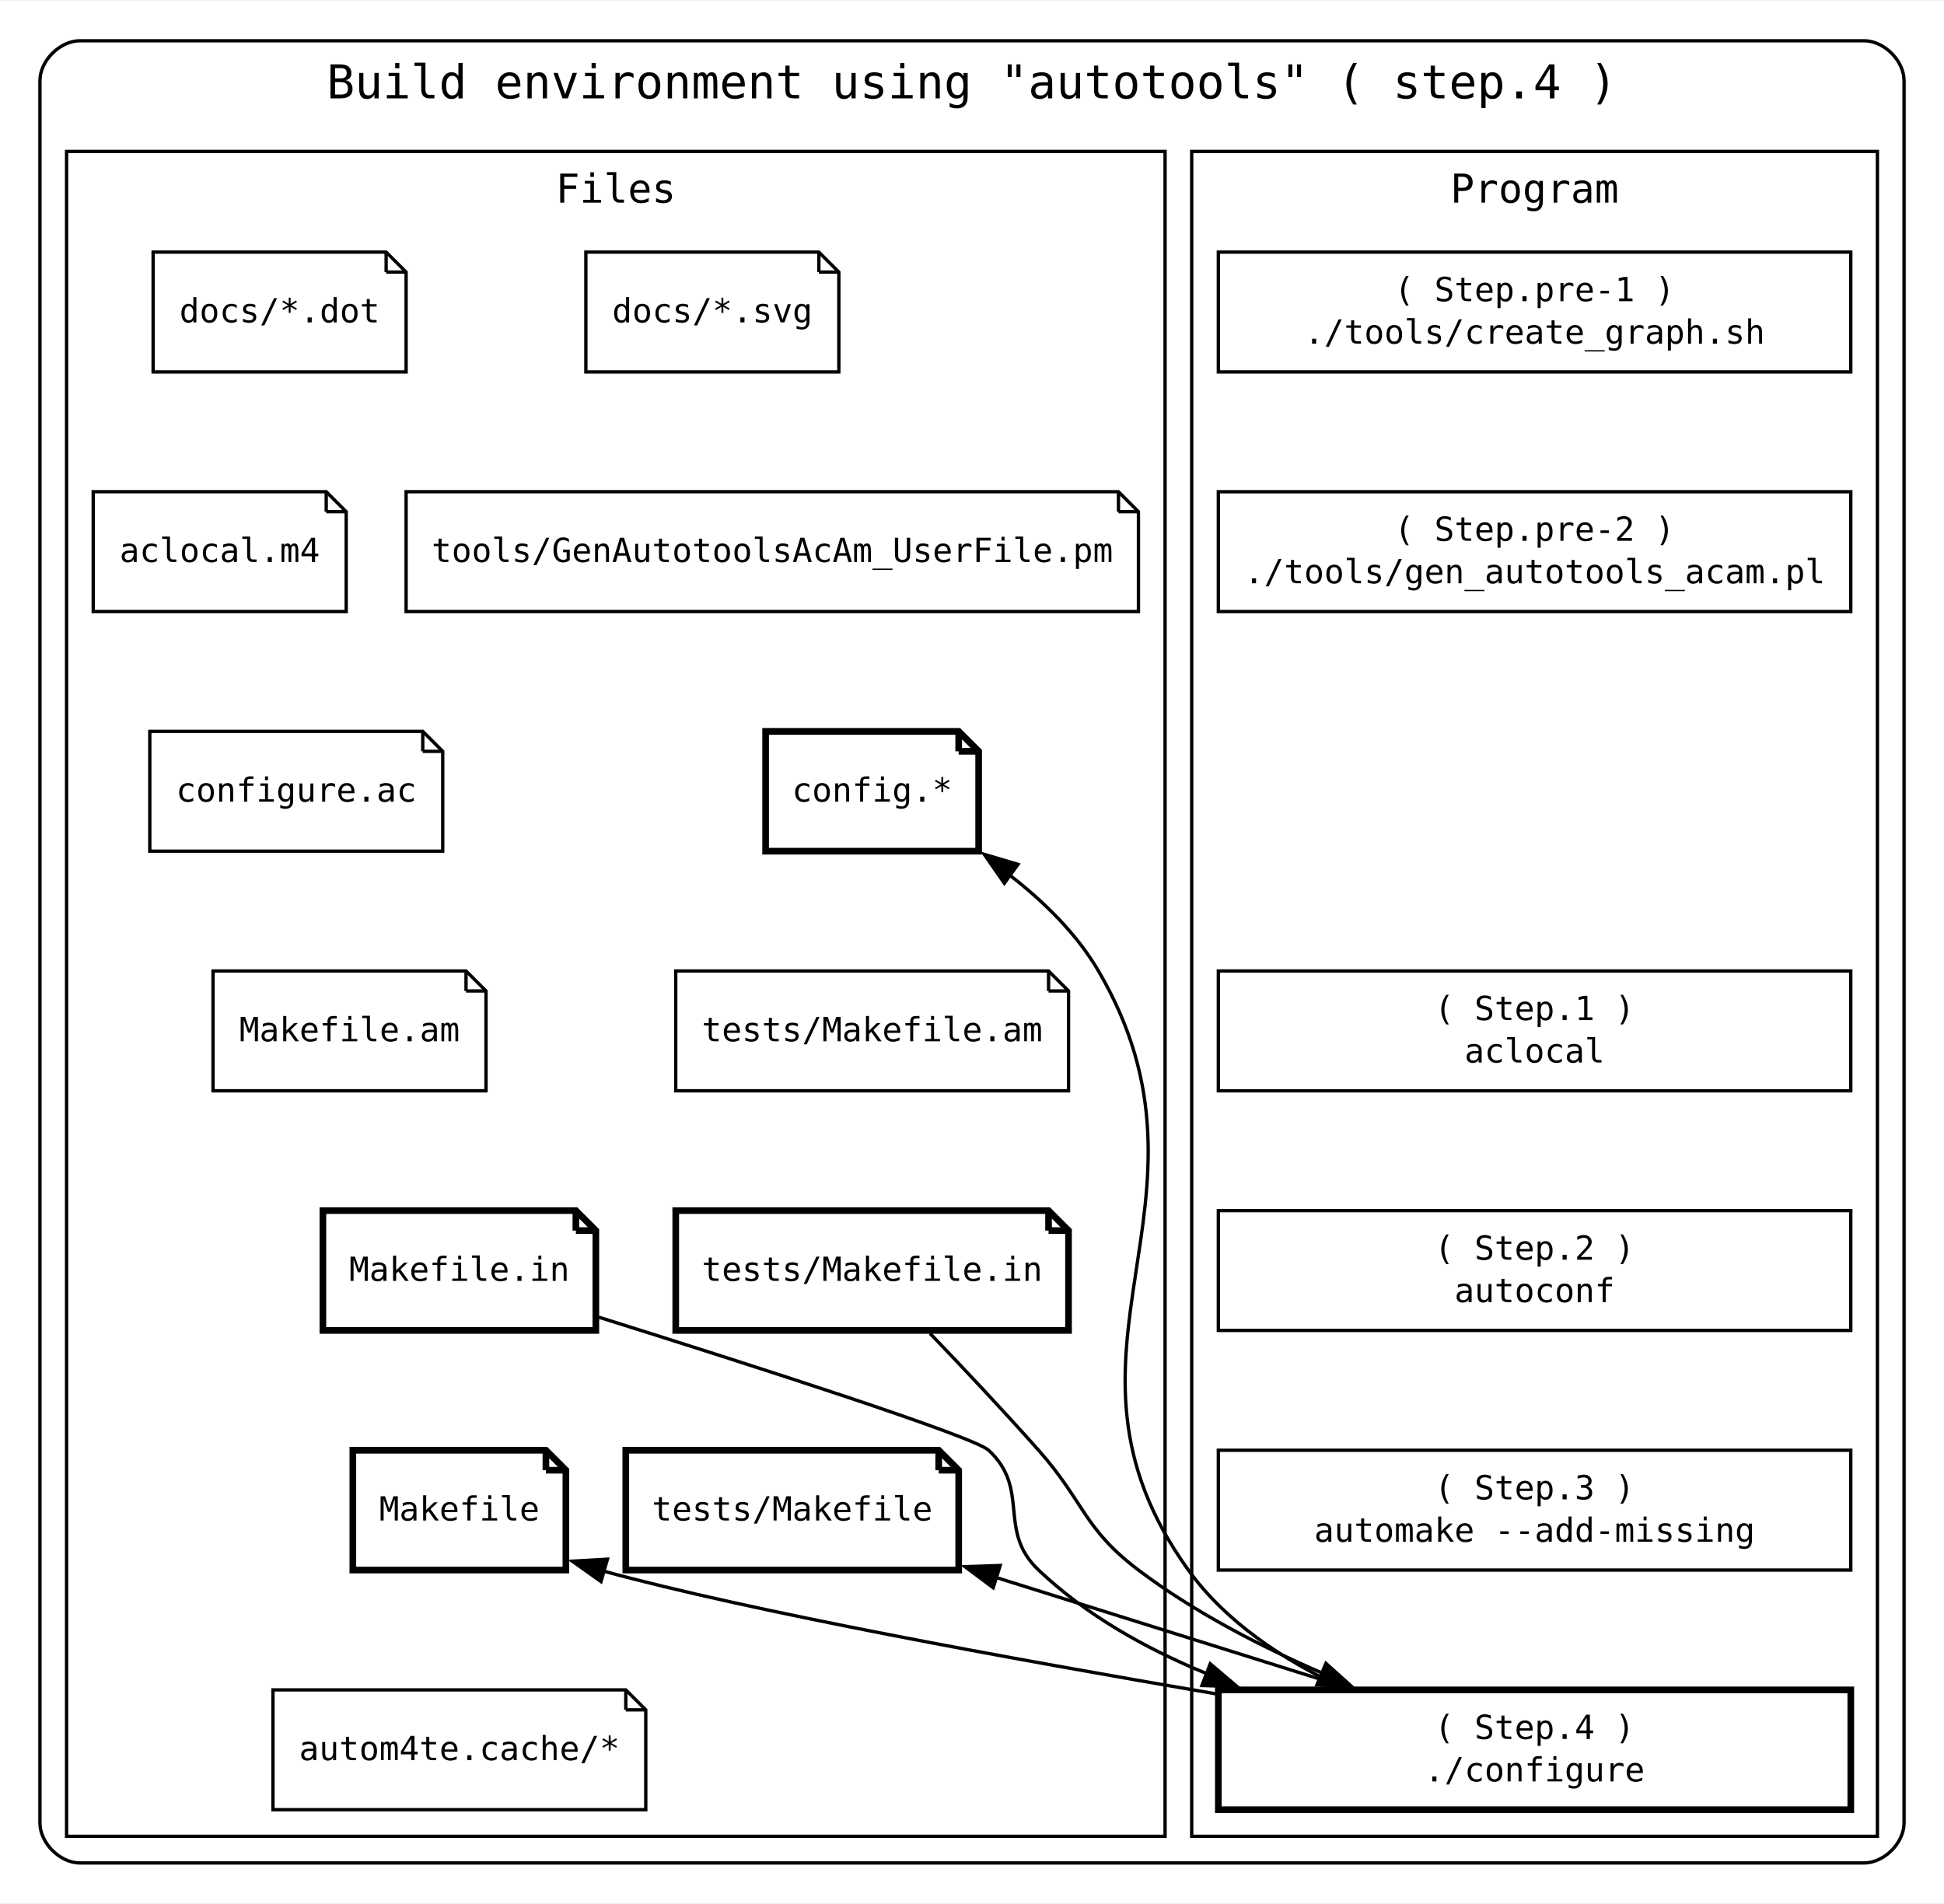
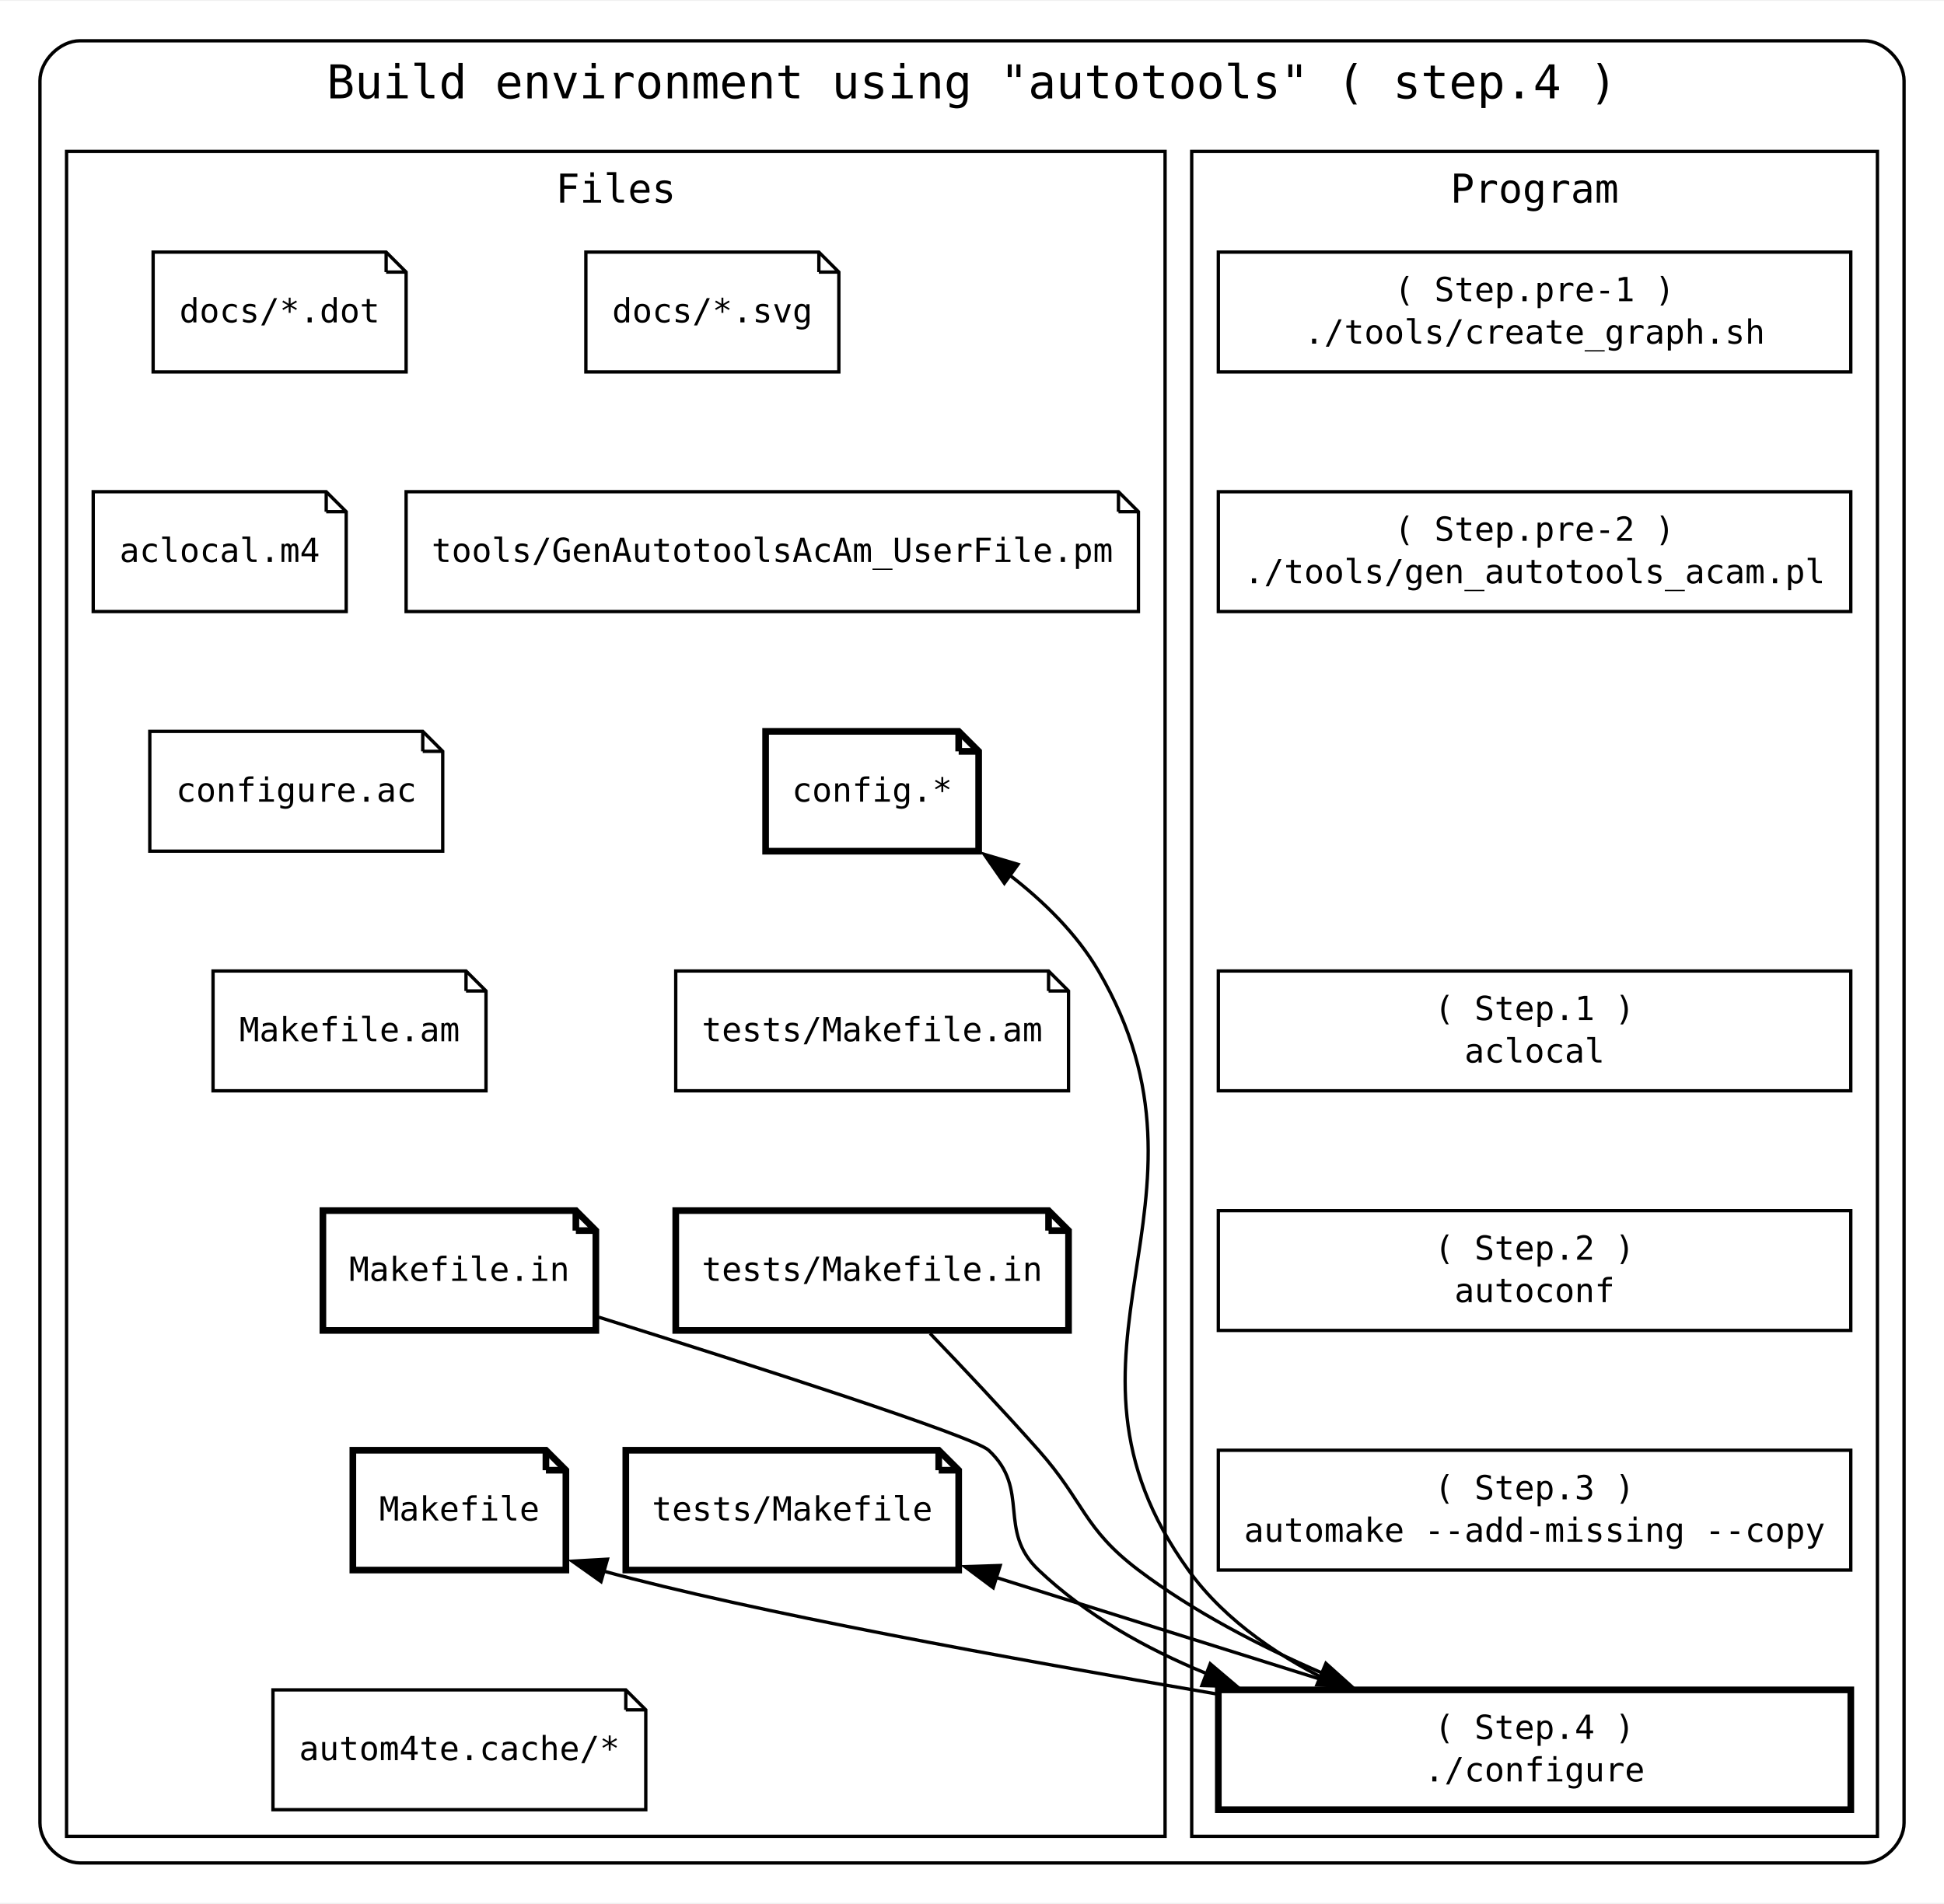
<svg xmlns="http://www.w3.org/2000/svg" width="584pt" height="572pt" viewBox="0.00 0.00 584.00 571.50">
  <g id="graph0" class="graph" transform="scale(1 1) rotate(0) translate(4 567.5)">
    <polygon fill="white" stroke="none" points="-4,4 -4,-567.5 580,-567.5 580,4 -4,4" />
    <g id="clust1" class="cluster">
      <path fill="none" stroke="black" d="M20,-8C20,-8 556,-8 556,-8 562,-8 568,-14 568,-20 568,-20 568,-543.5 568,-543.5 568,-549.5 562,-555.5 556,-555.5 556,-555.5 20,-555.5 20,-555.5 14,-555.5 8,-549.5 8,-543.5 8,-543.5 8,-20 8,-20 8,-14 14,-8 20,-8" />
      <text text-anchor="middle" x="288" y="-538.2" font-family="monospace" font-size="14.00">Build environment using "autotools" ( step.4 )</text>
    </g>
    <g id="clust2" class="cluster">
      <polygon fill="none" stroke="black" points="354,-16 354,-522.25 560,-522.25 560,-16 354,-16" />
      <text text-anchor="middle" x="457" y="-506.85" font-family="monospace" font-size="12.00">Program</text>
    </g>
    <g id="clust4" class="cluster">
      <polygon fill="none" stroke="black" points="16,-16 16,-522.25 346,-522.25 346,-16 16,-16" />
      <text text-anchor="middle" x="181" y="-506.85" font-family="monospace" font-size="12.00">Files</text>
    </g>
    <g id="node1" class="node">
      <polygon fill="none" stroke="black" points="552,-492 362,-492 362,-456 552,-456 552,-492" />
      <text text-anchor="middle" x="457" y="-477.25" font-family="monospace" font-size="10.00">( Step.pre-1 )</text>
      <text text-anchor="middle" x="457" y="-464.5" font-family="monospace" font-size="10.00">./tools/create_graph.sh      </text>
    </g>
    <g id="node2" class="node">
      <polygon fill="none" stroke="black" points="552,-420 362,-420 362,-384 552,-384 552,-420" />
      <text text-anchor="middle" x="457" y="-405.25" font-family="monospace" font-size="10.00">( Step.pre-2 )</text>
      <text text-anchor="middle" x="457" y="-392.5" font-family="monospace" font-size="10.00">./tools/gen_autotools_acam.pl</text>
    </g>
    <g id="node4" class="node">
      <polygon fill="none" stroke="black" points="552,-276 362,-276 362,-240 552,-240 552,-276" />
      <text text-anchor="middle" x="457" y="-261.25" font-family="monospace" font-size="10.00">( Step.1 )</text>
      <text text-anchor="middle" x="457" y="-248.5" font-family="monospace" font-size="10.00">aclocal                      </text>
    </g>
    <g id="node5" class="node">
      <polygon fill="none" stroke="black" points="552,-204 362,-204 362,-168 552,-168 552,-204" />
      <text text-anchor="middle" x="457" y="-189.25" font-family="monospace" font-size="10.00">( Step.2 )</text>
      <text text-anchor="middle" x="457" y="-176.5" font-family="monospace" font-size="10.00">autoconf                     </text>
    </g>
    <g id="node6" class="node">
      <polygon fill="none" stroke="black" points="552,-132 362,-132 362,-96 552,-96 552,-132" />
      <text text-anchor="middle" x="457" y="-117.25" font-family="monospace" font-size="10.00">( Step.3 )</text>
-       <text text-anchor="middle" x="457" y="-104.5" font-family="monospace" font-size="10.00">automake --add-missing       </text>
+       <text text-anchor="middle" x="457" y="-104.5" font-family="monospace" font-size="10.00">automake --add-missing --copy</text>
    </g>
    <g id="node7" class="node">
      <polygon fill="none" stroke="black" stroke-width="2" points="552,-60 362,-60 362,-24 552,-24 552,-60" />
      <text text-anchor="middle" x="457" y="-45.25" font-family="monospace" font-size="10.00">( Step.4 )</text>
      <text text-anchor="middle" x="457" y="-32.5" font-family="monospace" font-size="10.00">./configure                  </text>
    </g>
    <g id="node13" class="node">
      <polygon fill="none" stroke="black" stroke-width="2" points="160,-132 102,-132 102,-96 166,-96 166,-126 160,-132" />
      <polyline fill="none" stroke="black" stroke-width="2" points="160,-132 160,-126" />
      <polyline fill="none" stroke="black" stroke-width="2" points="166,-126 160,-126" />
      <text text-anchor="middle" x="134" y="-110.88" font-family="monospace" font-size="10.00">Makefile</text>
    </g>
    <g id="edge20" class="edge">
      <path fill="none" stroke="black" d="M361.33,-58.8C298.87,-69.5 222.03,-83.47 177.29,-95.69" />
      <polygon fill="black" stroke="black" points="176.55,-92.54 167.91,-98.67 178.48,-99.27 176.55,-92.54" />
    </g>
    <g id="node17" class="node">
      <polygon fill="none" stroke="black" stroke-width="2" points="284,-348 226,-348 226,-312 290,-312 290,-342 284,-348" />
      <polyline fill="none" stroke="black" stroke-width="2" points="284,-348 284,-342" />
      <polyline fill="none" stroke="black" stroke-width="2" points="290,-342 284,-342" />
      <text text-anchor="middle" x="258" y="-326.88" font-family="monospace" font-size="10.00">config.*</text>
    </g>
    <g id="edge23" class="edge">
      <path fill="none" stroke="black" d="M398.69,-60.98C381.47,-69.05 364.25,-80.38 353,-96 305.72,-161.64 366.81,-206.15 326,-276 319.45,-287.21 309.54,-296.9 299.29,-304.83" />
      <polygon fill="black" stroke="black" points="297.72,-302.36 291.67,-311.06 301.82,-308.04 297.72,-302.36" />
    </g>
    <g id="node20" class="node">
      <polygon fill="none" stroke="black" stroke-width="2" points="278,-132 184,-132 184,-96 284,-96 284,-126 278,-132" />
      <polyline fill="none" stroke="black" stroke-width="2" points="278,-132 278,-126" />
      <polyline fill="none" stroke="black" stroke-width="2" points="284,-126 278,-126" />
      <text text-anchor="middle" x="234" y="-110.88" font-family="monospace" font-size="10.00">tests/Makefile</text>
    </g>
    <g id="edge22" class="edge">
      <path fill="none" stroke="black" d="M399.66,-61C367.66,-71.04 327.8,-83.56 295.19,-93.79" />
      <polygon fill="black" stroke="black" points="294.37,-90.69 285.88,-97.03 296.47,-97.37 294.37,-90.69" />
    </g>
    <g id="node8" class="node">
      <polygon fill="none" stroke="black" points="112,-492 42,-492 42,-456 118,-456 118,-486 112,-492" />
      <polyline fill="none" stroke="black" points="112,-492 112,-486" />
      <polyline fill="none" stroke="black" points="118,-486 112,-486" />
      <text text-anchor="middle" x="80" y="-470.88" font-family="monospace" font-size="10.00">docs/*.dot</text>
    </g>
    <g id="node9" class="node">
      <polygon fill="none" stroke="black" points="94,-420 24,-420 24,-384 100,-384 100,-414 94,-420" />
      <polyline fill="none" stroke="black" points="94,-420 94,-414" />
      <polyline fill="none" stroke="black" points="100,-414 94,-414" />
      <text text-anchor="middle" x="62" y="-398.88" font-family="monospace" font-size="10.00">aclocal.m4</text>
    </g>
    <g id="node15" class="node">
      <polygon fill="none" stroke="black" points="242,-492 172,-492 172,-456 248,-456 248,-486 242,-492" />
      <polyline fill="none" stroke="black" points="242,-492 242,-486" />
      <polyline fill="none" stroke="black" points="248,-486 242,-486" />
      <text text-anchor="middle" x="210" y="-470.88" font-family="monospace" font-size="10.00">docs/*.svg</text>
    </g>
    <g id="node10" class="node">
      <polygon fill="none" stroke="black" points="123,-348 41,-348 41,-312 129,-312 129,-342 123,-348" />
      <polyline fill="none" stroke="black" points="123,-348 123,-342" />
      <polyline fill="none" stroke="black" points="129,-342 123,-342" />
      <text text-anchor="middle" x="85" y="-326.88" font-family="monospace" font-size="10.00">configure.ac</text>
    </g>
    <g id="node11" class="node">
      <polygon fill="none" stroke="black" points="136,-276 60,-276 60,-240 142,-240 142,-270 136,-276" />
      <polyline fill="none" stroke="black" points="136,-276 136,-270" />
      <polyline fill="none" stroke="black" points="142,-270 136,-270" />
      <text text-anchor="middle" x="101" y="-254.88" font-family="monospace" font-size="10.00">Makefile.am</text>
    </g>
    <g id="node12" class="node">
      <polygon fill="none" stroke="black" stroke-width="2" points="169,-204 93,-204 93,-168 175,-168 175,-198 169,-204" />
      <polyline fill="none" stroke="black" stroke-width="2" points="169,-204 169,-198" />
      <polyline fill="none" stroke="black" stroke-width="2" points="175,-198 169,-198" />
      <text text-anchor="middle" x="134" y="-182.88" font-family="monospace" font-size="10.00">Makefile.in</text>
    </g>
    <g id="edge19" class="edge">
      <path fill="none" stroke="black" d="M175.86,-171.99C221.45,-157.69 288.52,-136.16 293,-132 305.7,-120.2 295.42,-107.93 308,-96 322.2,-82.53 340.05,-72.45 358.42,-64.92" />
      <polygon fill="black" stroke="black" points="359.57,-67.84 367.65,-60.99 357.06,-61.31 359.57,-67.84" />
    </g>
    <g id="node14" class="node">
      <polygon fill="none" stroke="black" points="184,-60 78,-60 78,-24 190,-24 190,-54 184,-60" />
      <polyline fill="none" stroke="black" points="184,-60 184,-54" />
      <polyline fill="none" stroke="black" points="190,-54 184,-54" />
      <text text-anchor="middle" x="134" y="-38.88" font-family="monospace" font-size="10.00">autom4te.cache/*</text>
    </g>
    <g id="node16" class="node">
      <polygon fill="none" stroke="black" points="332,-420 118,-420 118,-384 338,-384 338,-414 332,-420" />
      <polyline fill="none" stroke="black" points="332,-420 332,-414" />
      <polyline fill="none" stroke="black" points="338,-414 332,-414" />
      <text text-anchor="middle" x="228" y="-398.88" font-family="monospace" font-size="10.00">tools/GenAutotoolsAcAm_UserFile.pm</text>
    </g>
    <g id="node18" class="node">
      <polygon fill="none" stroke="black" points="311,-276 199,-276 199,-240 317,-240 317,-270 311,-276" />
      <polyline fill="none" stroke="black" points="311,-276 311,-270" />
      <polyline fill="none" stroke="black" points="317,-270 311,-270" />
      <text text-anchor="middle" x="258" y="-254.88" font-family="monospace" font-size="10.00">tests/Makefile.am</text>
    </g>
    <g id="node19" class="node">
      <polygon fill="none" stroke="black" stroke-width="2" points="311,-204 199,-204 199,-168 317,-168 317,-198 311,-204" />
      <polyline fill="none" stroke="black" stroke-width="2" points="311,-204 311,-198" />
      <polyline fill="none" stroke="black" stroke-width="2" points="317,-198 311,-198" />
      <text text-anchor="middle" x="258" y="-182.88" font-family="monospace" font-size="10.00">tests/Makefile.in</text>
    </g>
    <g id="edge21" class="edge">
      <path fill="none" stroke="black" d="M275.4,-167.1C285.15,-156.95 297.42,-143.92 308,-132 321.82,-116.42 321.39,-108.56 338,-96 354.51,-83.51 374.43,-73.18 393.21,-65.05" />
      <polygon fill="black" stroke="black" points="394.32,-67.97 402.2,-60.89 391.62,-61.51 394.32,-67.97" />
    </g>
  </g>
</svg>
